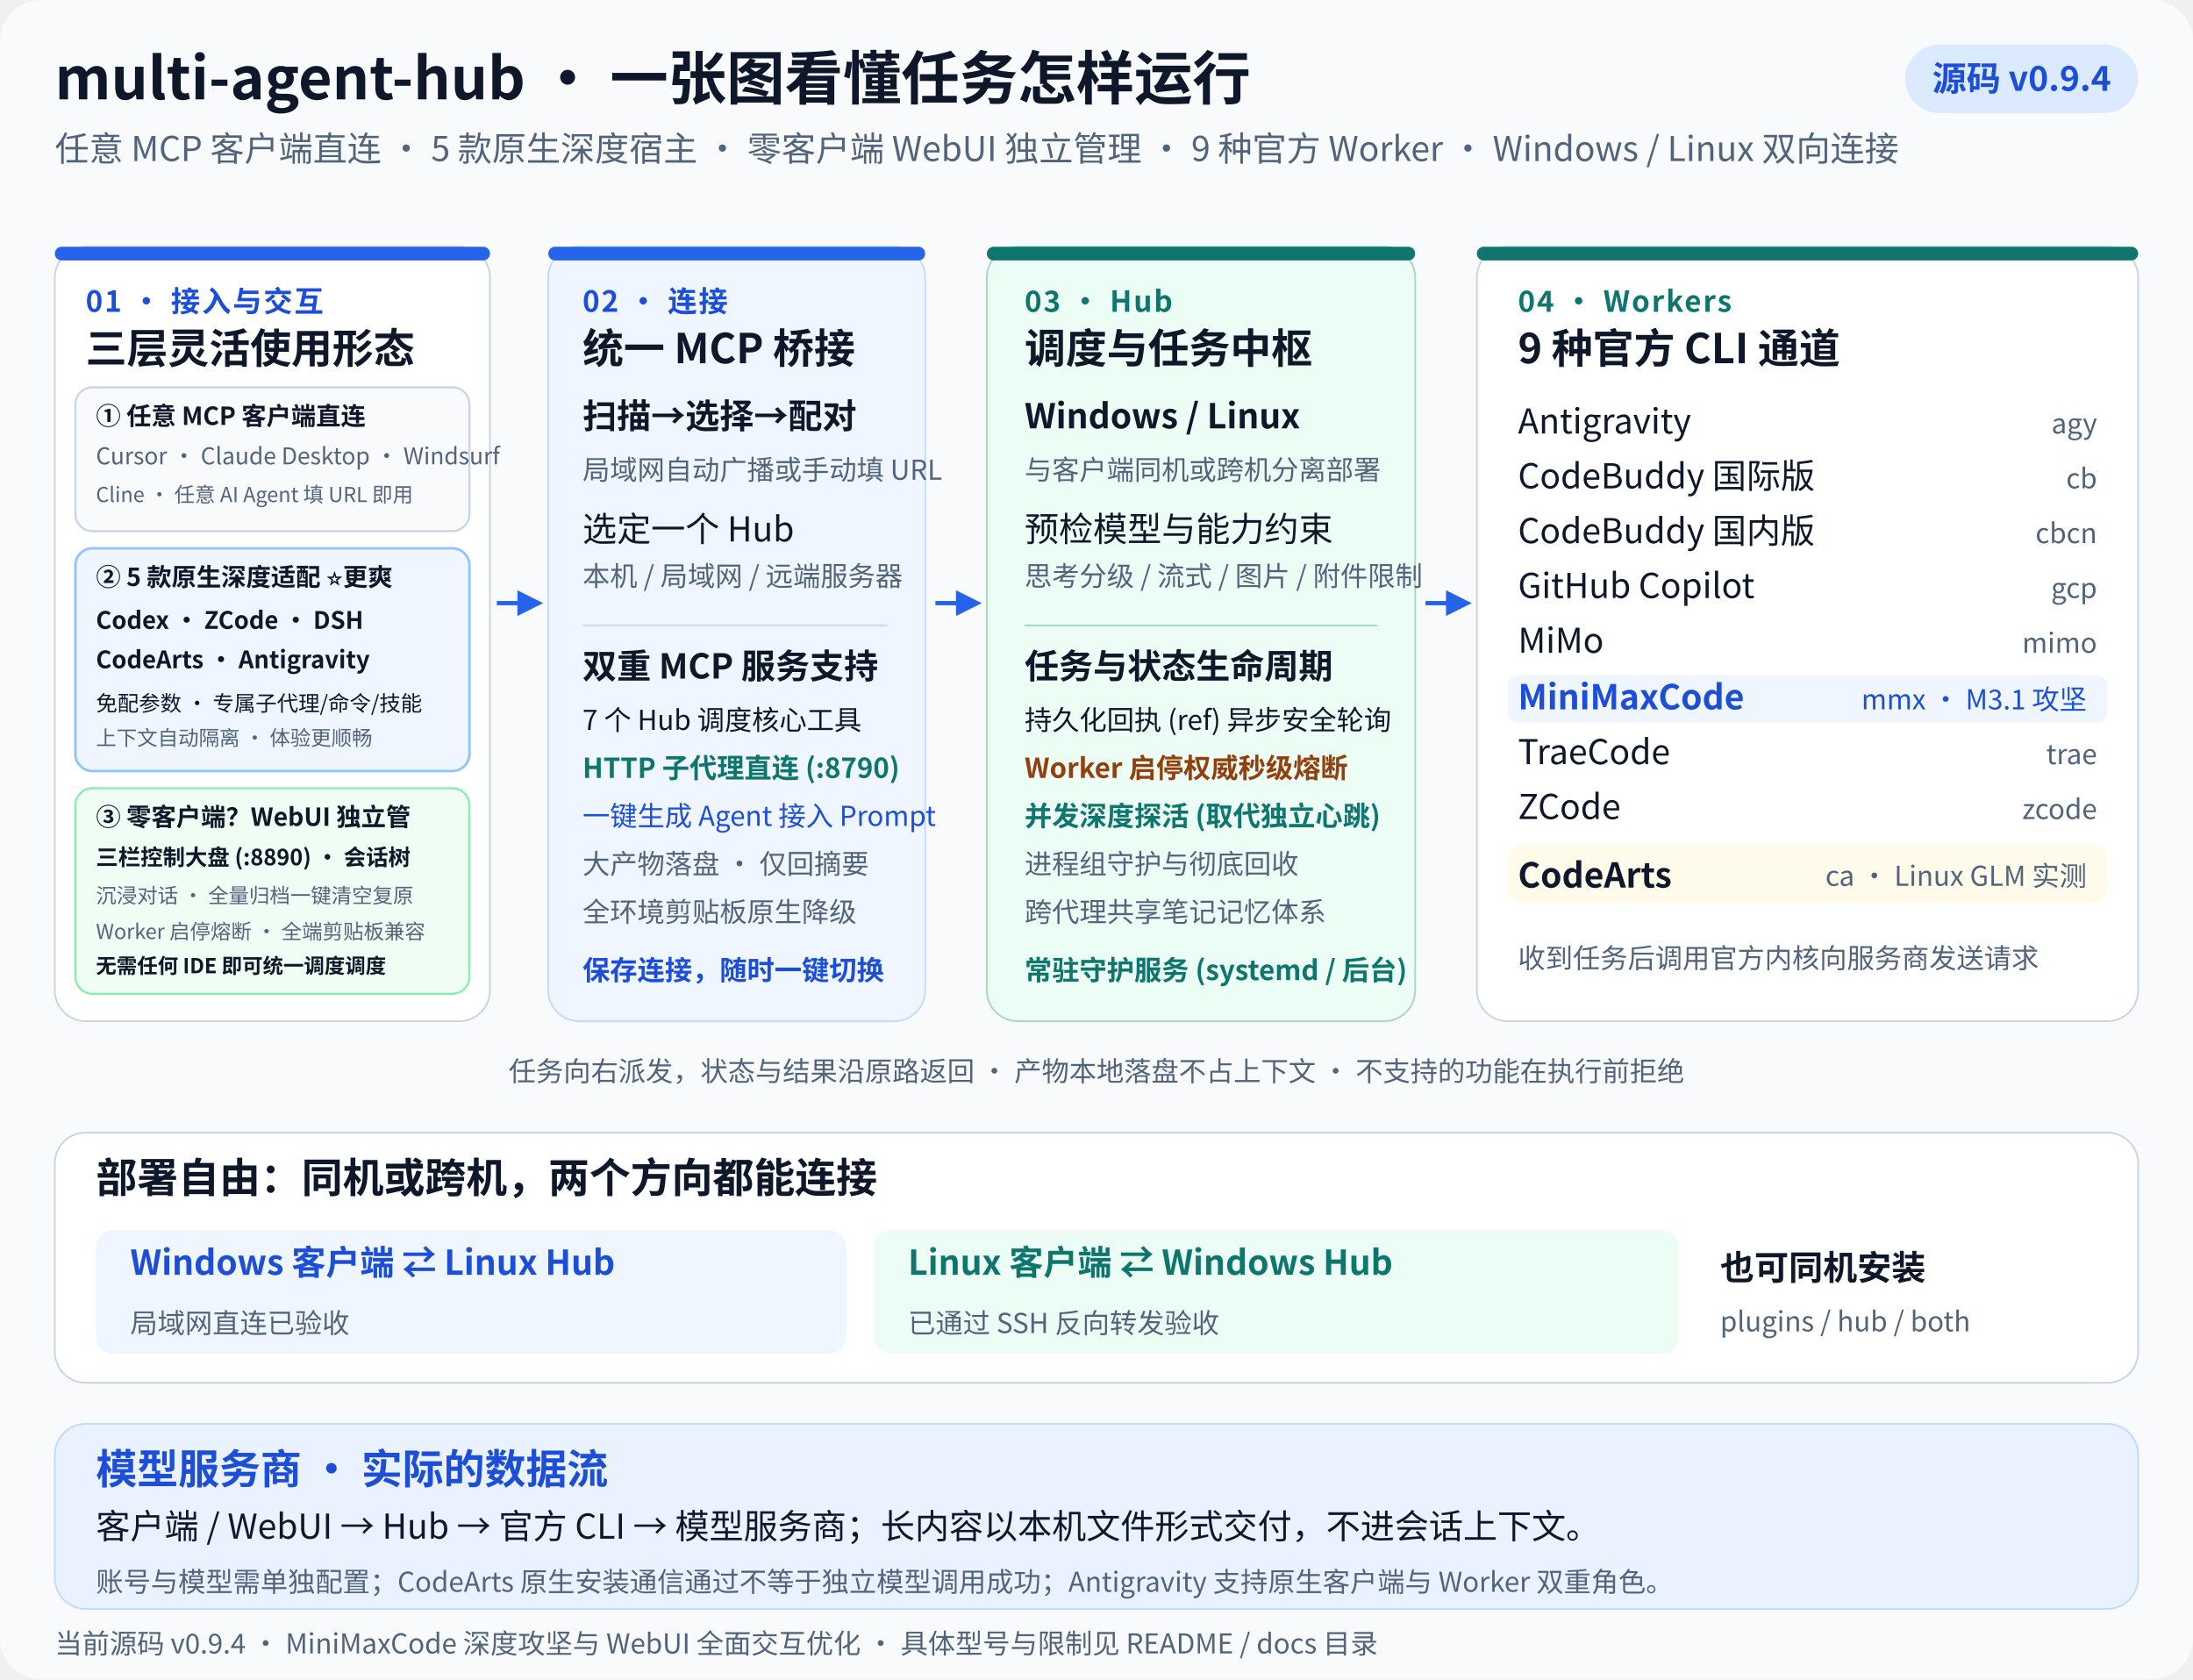
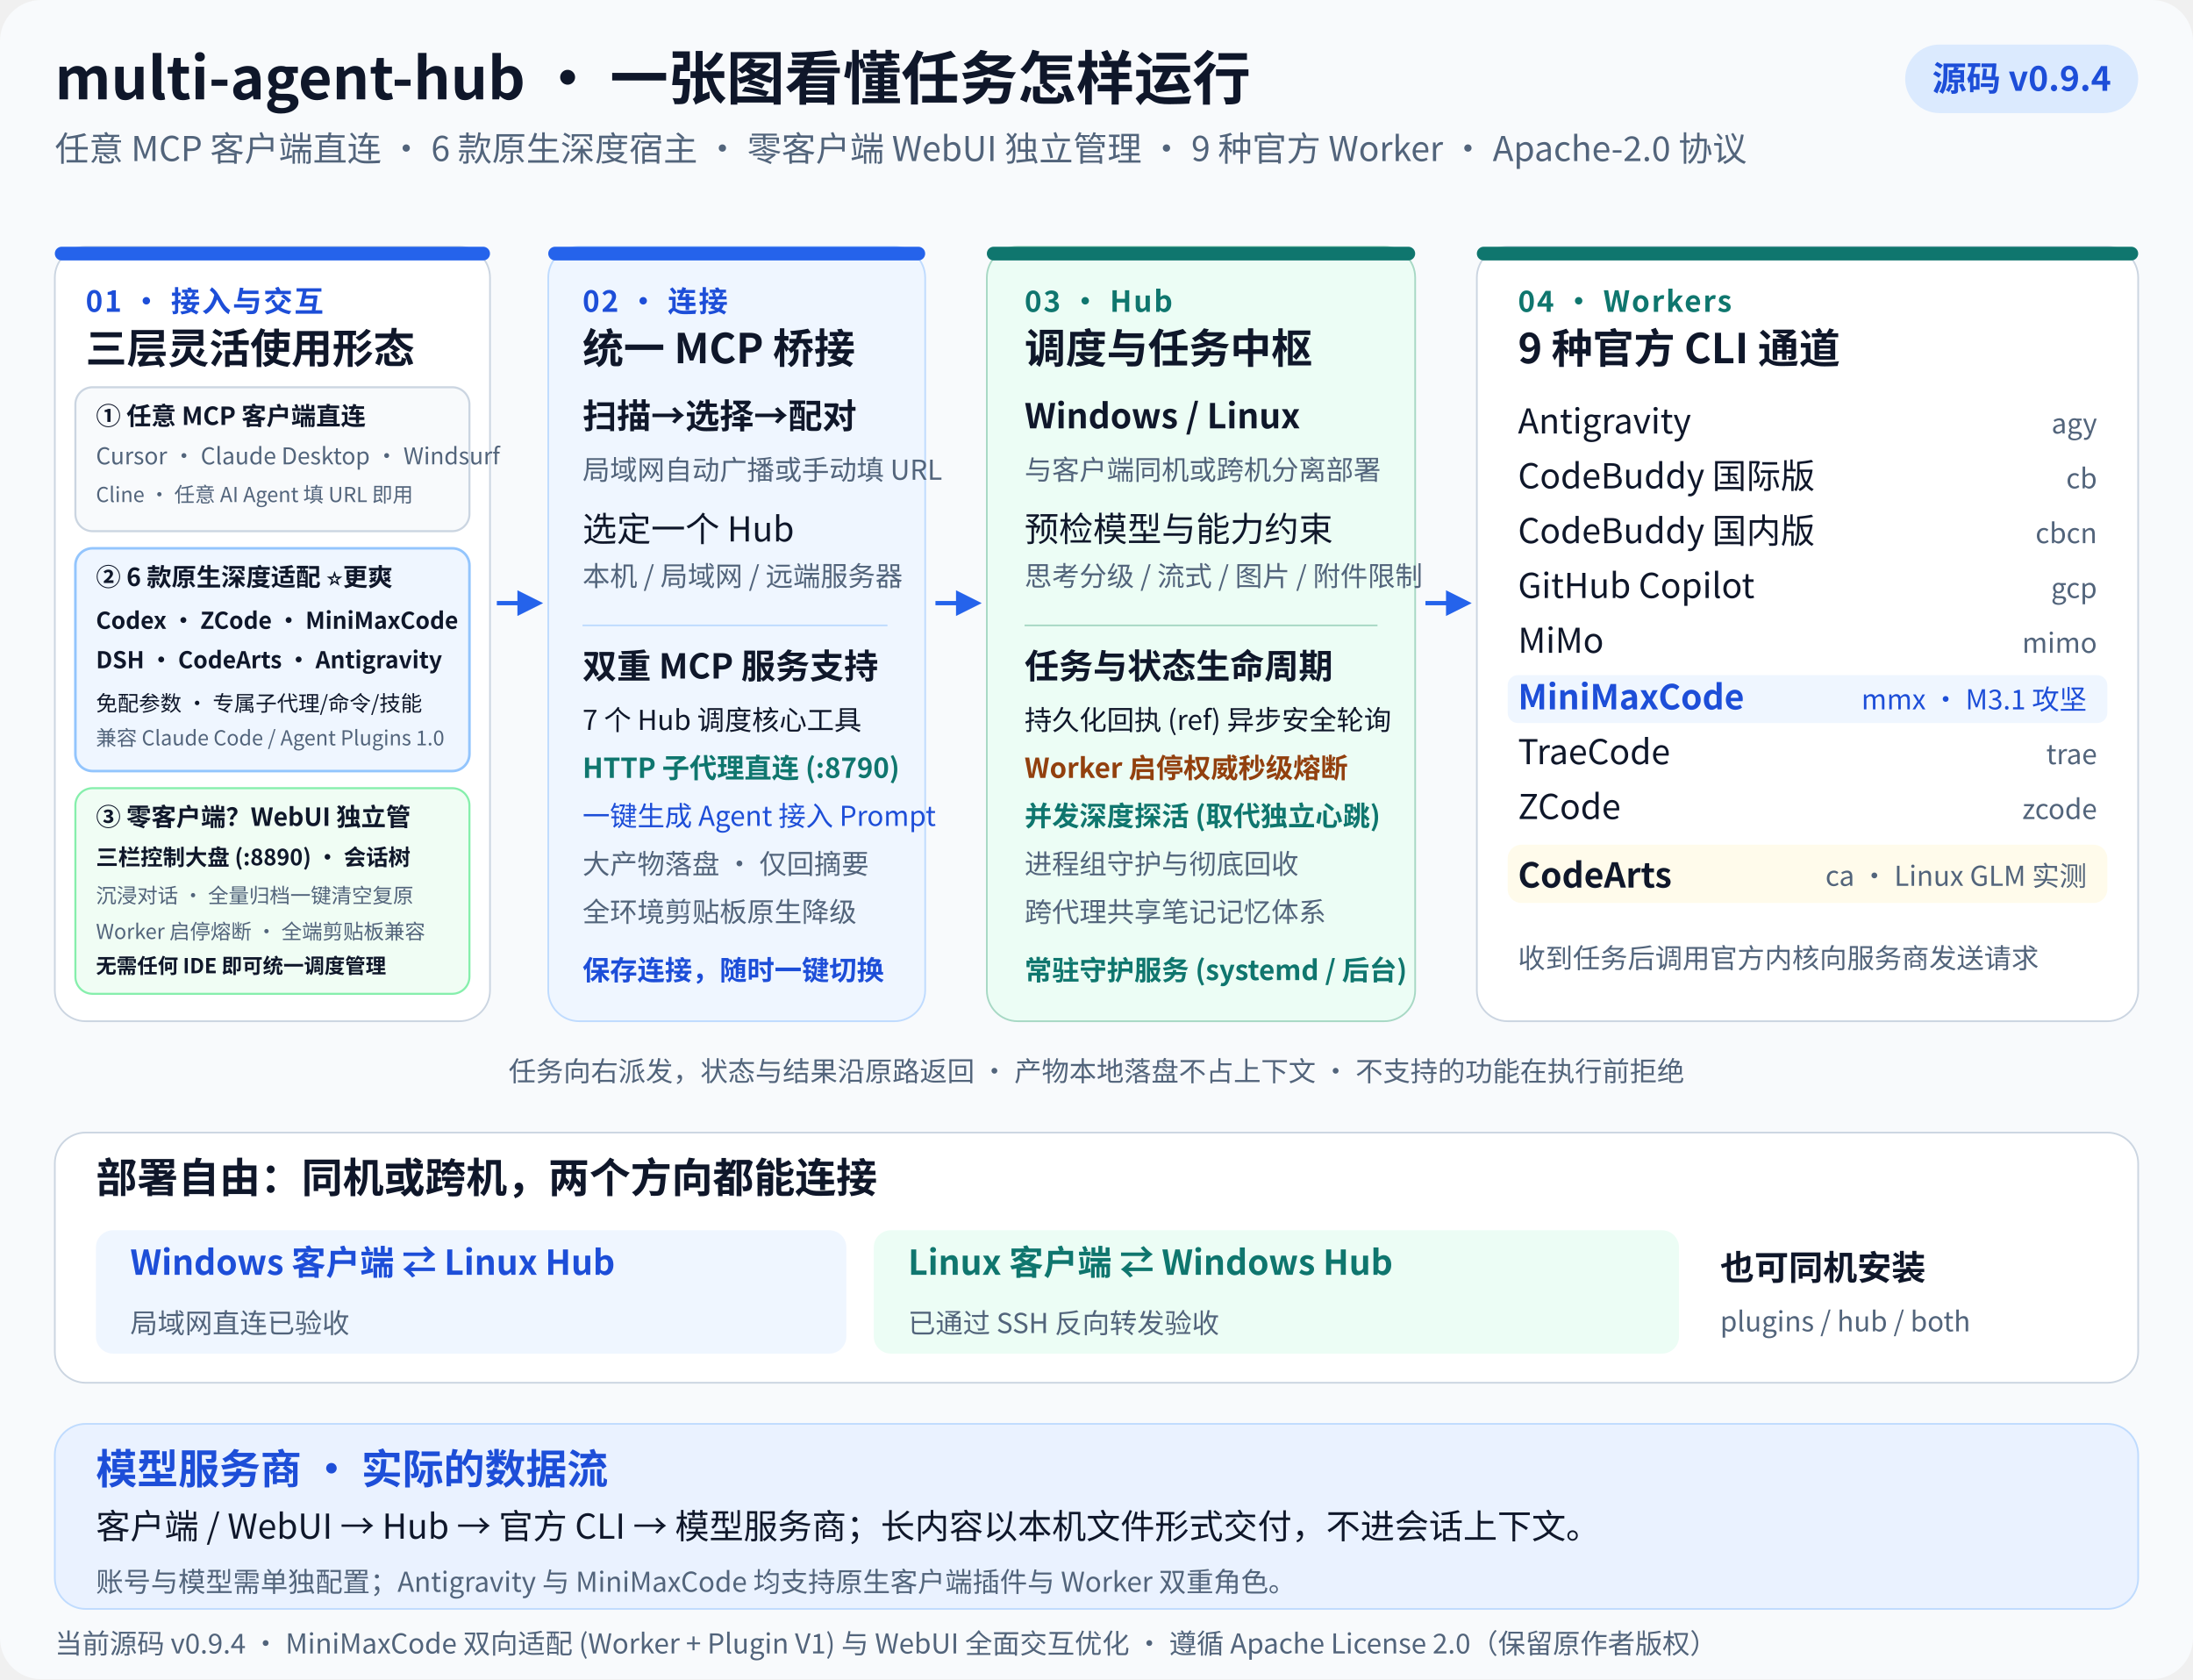
<svg xmlns="http://www.w3.org/2000/svg" width="1280" height="980" viewBox="0 0 1280 980" role="img" aria-labelledby="architecture-title architecture-desc">
  <defs>
    <style>
      text { font-family: 'Segoe UI', 'Microsoft YaHei', 'Noto Sans CJK SC', sans-serif; fill: #0f172a; }
      .title { font-size: 34px; font-weight: 700; }
      .heading { font-size: 24px; font-weight: 700; }
      .body { font-size: 20px; }
      .small { font-size: 16px; }
      .tiny { font-size: 13.5px; }
      .micro { font-size: 12px; }
      .muted { fill: #52647b; }
      .blue { fill: #1d4ed8; }
      .green { fill: #0f766e; }
      .amber { fill: #92400e; }
      .label { font-size: 17px; font-weight: 700; letter-spacing: 1px; }
    </style>
    <marker id="arrow" viewBox="0 0 10 10" refX="8" refY="5" markerWidth="6" markerHeight="6" orient="auto-start-reverse">
      <path d="M0 0 10 5 0 10Z" fill="#2563eb" />
    </marker>
  </defs>
  <rect width="1280" height="980" rx="24" fill="#f8fafc" />
  <text x="32" y="58" class="title">multi-agent-hub · 一张图看懂任务怎样运行</text>
  <rect x="1112" y="26" width="136" height="40" rx="20" fill="#dbeafe" />
  <text x="1180" y="53" text-anchor="middle" class="body blue" font-weight="700">源码 v0.9.4</text>
-   <text x="32" y="94" class="body muted">任意 MCP 客户端直连 · 5 款原生深度宿主 · 零客户端 WebUI 独立管理 · 9 种官方 Worker · Windows / Linux 双向连接</text>
+   <text x="32" y="94" class="body muted">任意 MCP 客户端直连 · 6 款原生深度宿主 · 零客户端 WebUI 独立管理 · 9 种官方 Worker · Apache-2.0 协议</text>
  <g id="clients">
    <rect x="32" y="144" width="254" height="452" rx="18" fill="#ffffff" stroke="#cbd5e1" />
    <rect x="32" y="144" width="254" height="8" rx="4" fill="#2563eb" />
    <text x="50" y="182" class="label blue">01 · 接入与交互</text>
    <text x="50" y="212" class="heading">三层灵活使用形态</text>
    <rect x="44" y="226" width="230" height="84" rx="10" fill="#f8fafc" stroke="#cbd5e1" stroke-width="1.2" />
    <text x="56" y="248" font-size="14.5px" font-weight="700" fill="#334155">① 任意 MCP 客户端直连</text>
    <text x="56" y="271" class="tiny muted">Cursor · Claude Desktop · Windsurf</text>
    <text x="56" y="293" class="micro muted">Cline · 任意 AI Agent 填 URL 即用</text>
    <rect x="44" y="320" width="230" height="130" rx="10" fill="#eff6ff" stroke="#93c5fd" stroke-width="1.5" />
-     <text x="56" y="342" font-size="14.5px" font-weight="700" fill="#1d4ed8">② 5 款原生深度适配 ⭐更爽</text>
-     <text x="56" y="367" font-size="14px" font-weight="600" fill="#1e293b">Codex · ZCode · DSH</text>
-     <text x="56" y="390" font-size="14px" font-weight="600" fill="#1e293b">CodeArts · Antigravity</text>
+     <text x="56" y="342" font-size="14.5px" font-weight="700" fill="#1d4ed8">② 6 款原生深度适配 ⭐更爽</text>
+     <text x="56" y="367" font-size="13.5px" font-weight="600" fill="#1e293b">Codex · ZCode · MiniMaxCode</text>
+     <text x="56" y="390" font-size="13.5px" font-weight="600" fill="#1e293b">DSH · CodeArts · Antigravity</text>
    <text x="56" y="415" font-size="12.5px" fill="#2563eb" font-weight="500">免配参数 · 专属子代理/命令/技能</text>
-     <text x="56" y="435" class="micro muted">上下文自动隔离 · 体验更顺畅</text>
+     <text x="56" y="435" class="micro muted">兼容 Claude Code / Agent Plugins 1.0</text>
    <rect x="44" y="460" width="230" height="120" rx="10" fill="#f0fdf4" stroke="#86efac" stroke-width="1.2" />
    <text x="56" y="482" font-size="14.5px" font-weight="700" fill="#15803d">③ 零客户端？WebUI 独立管</text>
    <text x="56" y="505" font-size="13px" font-weight="600" fill="#166534">三栏控制大盘 (:8890) · 会话树</text>
    <text x="56" y="527" class="micro muted">沉浸对话 · 全量归档一键清空复原</text>
    <text x="56" y="548" class="micro muted">Worker 启停熔断 · 全端剪贴板兼容</text>
-     <text x="56" y="568" font-size="12px" fill="#16a34a" font-weight="600">无需任何 IDE 即可统一调度调度</text>
+     <text x="56" y="568" font-size="12px" fill="#16a34a" font-weight="600">无需任何 IDE 即可统一调度管理</text>
  </g>
  <g id="connection">
    <rect x="320" y="144" width="220" height="452" rx="18" fill="#eff6ff" stroke="#bfdbfe" />
    <rect x="320" y="144" width="220" height="8" rx="4" fill="#2563eb" />
    <text x="340" y="182" class="label blue">02 · 连接</text>
    <text x="340" y="212" class="heading">统一 MCP 桥接</text>
    <text x="340" y="250" class="body" font-weight="700">扫描→选择→配对</text>
    <text x="340" y="280" class="small muted">局域网自动广播或手动填 URL</text>
    <text x="340" y="316" class="body">选定一个 Hub</text>
    <text x="340" y="342" class="small muted">本机 / 局域网 / 远端服务器</text>
    <line x1="340" y1="365" x2="518" y2="365" stroke="#bfdbfe" />
    <text x="340" y="396" class="body" font-weight="700">双重 MCP 服务支持</text>
    <text x="340" y="426" class="small">7 个 Hub 调度核心工具</text>
    <text x="340" y="454" class="small green" font-weight="600">HTTP 子代理直连 (:8790)</text>
    <text x="340" y="482" class="small blue">一键生成 Agent 接入 Prompt</text>
    <text x="340" y="510" class="small muted">大产物落盘 · 仅回摘要</text>
    <text x="340" y="538" class="small muted">全环境剪贴板原生降级</text>
    <text x="340" y="572" class="small blue" font-weight="700">保存连接，随时一键切换</text>
  </g>
  <g id="hub">
    <rect x="576" y="144" width="250" height="452" rx="18" fill="#ecfdf5" stroke="#a7d8c4" />
    <rect x="576" y="144" width="250" height="8" rx="4" fill="#0f766e" />
    <text x="598" y="182" class="label green">03 · Hub</text>
    <text x="598" y="212" class="heading">调度与任务中枢</text>
    <text x="598" y="250" class="body" font-weight="700">Windows / Linux</text>
    <text x="598" y="280" class="small muted">与客户端同机或跨机分离部署</text>
    <text x="598" y="316" class="body">预检模型与能力约束</text>
    <text x="598" y="342" class="small muted">思考分级 / 流式 / 图片 / 附件限制</text>
    <line x1="598" y1="365" x2="804" y2="365" stroke="#a7d8c4" />
    <text x="598" y="396" class="body" font-weight="700">任务与状态生命周期</text>
    <text x="598" y="426" class="small">持久化回执 (ref) 异步安全轮询</text>
    <text x="598" y="454" class="small amber" font-weight="600">Worker 启停权威秒级熔断</text>
    <text x="598" y="482" class="small green" font-weight="600">并发深度探活 (取代独立心跳)</text>
    <text x="598" y="510" class="small muted">进程组守护与彻底回收</text>
    <text x="598" y="538" class="small muted">跨代理共享笔记记忆体系</text>
    <text x="598" y="572" class="small green" font-weight="700">常驻守护服务 (systemd / 后台)</text>
  </g>
  <g id="workers">
    <rect x="862" y="144" width="386" height="452" rx="18" fill="#ffffff" stroke="#cbd5e1" />
    <rect x="862" y="144" width="386" height="8" rx="4" fill="#0f766e" />
    <text x="886" y="182" class="label green">04 · Workers</text>
    <text x="886" y="212" class="heading">9 种官方 CLI 通道</text>
    <text x="886" y="253" class="body">Antigravity</text>
    <text x="1224" y="253" text-anchor="end" class="small muted">agy</text>
    <text x="886" y="285" class="body">CodeBuddy 国际版</text>
    <text x="1224" y="285" text-anchor="end" class="small muted">cb</text>
    <text x="886" y="317" class="body">CodeBuddy 国内版</text>
    <text x="1224" y="317" text-anchor="end" class="small muted">cbcn</text>
    <text x="886" y="349" class="body">GitHub Copilot</text>
    <text x="1224" y="349" text-anchor="end" class="small muted">gcp</text>
    <text x="886" y="381" class="body">MiMo</text>
    <text x="1224" y="381" text-anchor="end" class="small muted">mimo</text>
    <rect x="880" y="394" width="350" height="28" rx="6" fill="#eff6ff" />
    <text x="886" y="414" class="body blue" font-weight="700">MiniMaxCode</text>
    <text x="1218" y="414" text-anchor="end" class="small blue">mmx · M3.1 攻坚</text>
    <text x="886" y="446" class="body">TraeCode</text>
    <text x="1224" y="446" text-anchor="end" class="small muted">trae</text>
    <text x="886" y="478" class="body">ZCode</text>
    <text x="1224" y="478" text-anchor="end" class="small muted">zcode</text>
    <rect x="880" y="493" width="350" height="34" rx="8" fill="#fffbeb" />
    <text x="886" y="518" class="body" font-weight="700">CodeArts</text>
    <text x="1218" y="517" text-anchor="end" class="small muted">ca · Linux GLM 实测</text>
    <text x="886" y="565" class="small muted">收到任务后调用官方内核向服务商发送请求</text>
  </g>
  <path d="M290 352H314" stroke="#2563eb" stroke-width="2.5" marker-end="url(#arrow)" />
  <path d="M546 352H570" stroke="#2563eb" stroke-width="2.5" marker-end="url(#arrow)" />
  <path d="M832 352H856" stroke="#2563eb" stroke-width="2.5" marker-end="url(#arrow)" />
  <text x="640" y="631" text-anchor="middle" class="small muted">任务向右派发，状态与结果沿原路返回 · 产物本地落盘不占上下文 · 不支持的功能在执行前拒绝</text>
  <rect x="32" y="661" width="1216" height="146" rx="18" fill="#ffffff" stroke="#cbd5e1" />
  <text x="56" y="696" class="heading">部署自由：同机或跨机，两个方向都能连接</text>
  <rect x="56" y="718" width="438" height="72" rx="10" fill="#eff6ff" />
  <text x="76" y="744" class="body blue" font-weight="700">Windows 客户端 ⇄ Linux Hub</text>
  <text x="76" y="778" class="small muted">局域网直连已验收</text>
  <rect x="510" y="718" width="470" height="72" rx="10" fill="#ecfdf5" />
  <text x="530" y="744" class="body green" font-weight="700">Linux 客户端 ⇄ Windows Hub</text>
  <text x="530" y="778" class="small muted">已通过 SSH 反向转发验收</text>
  <text x="1004" y="747" class="body" font-weight="700">也可同机安装</text>
  <text x="1004" y="777" class="small muted">plugins / hub / both</text>
  <rect x="32" y="831" width="1216" height="108" rx="18" fill="#eaf2ff" stroke="#bfdbfe" />
  <text x="56" y="866" class="heading blue">模型服务商 · 实际的数据流</text>
  <text x="56" y="898" class="body">客户端 / WebUI → Hub → 官方 CLI → 模型服务商；长内容以本机文件形式交付，不进会话上下文。</text>
-   <text x="56" y="929" class="small muted">账号与模型需单独配置；CodeArts 原生安装通信通过不等于独立模型调用成功；Antigravity 支持原生客户端与 Worker 双重角色。</text>
-   <text x="32" y="965" class="small muted">当前源码 v0.9.4 · MiniMaxCode 深度攻坚与 WebUI 全面交互优化 · 具体型号与限制见 README / docs 目录</text>
+   <text x="56" y="929" class="small muted">账号与模型需单独配置；Antigravity 与 MiniMaxCode 均支持原生客户端插件与 Worker 双重角色。</text>
+   <text x="32" y="965" class="small muted">当前源码 v0.9.4 · MiniMaxCode 双向适配 (Worker + Plugin V1) 与 WebUI 全面交互优化 · 遵循 Apache License 2.0（保留原作者版权）</text>
</svg>
